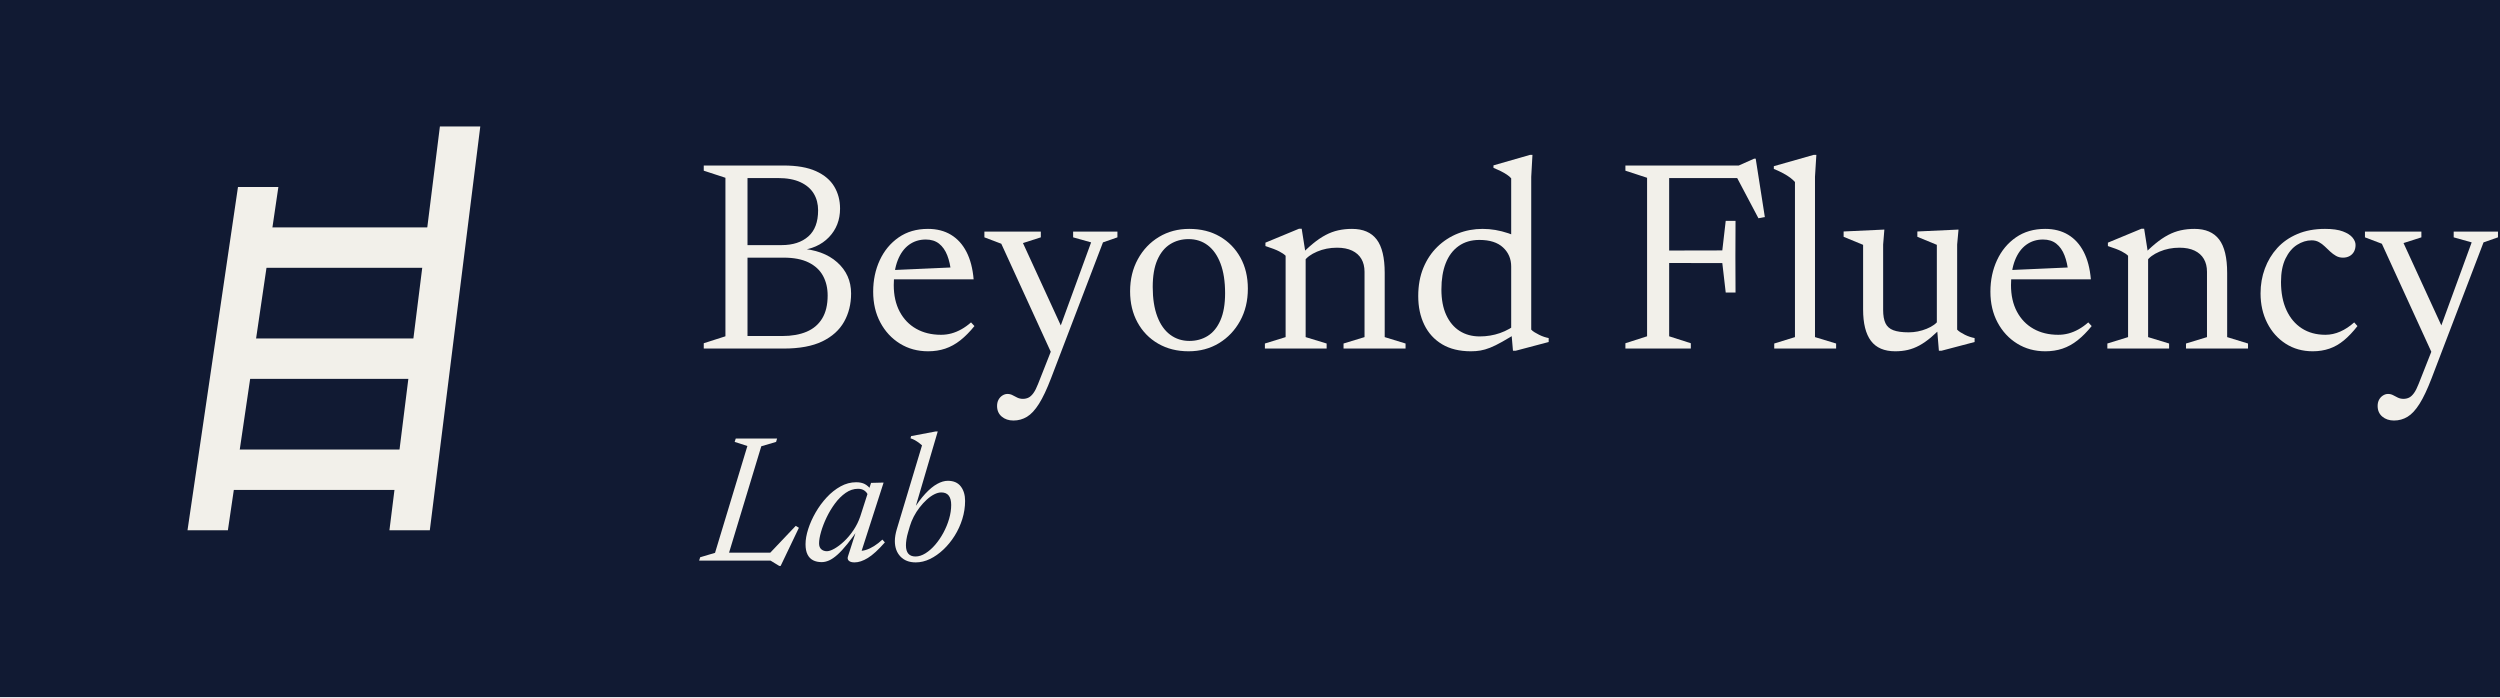
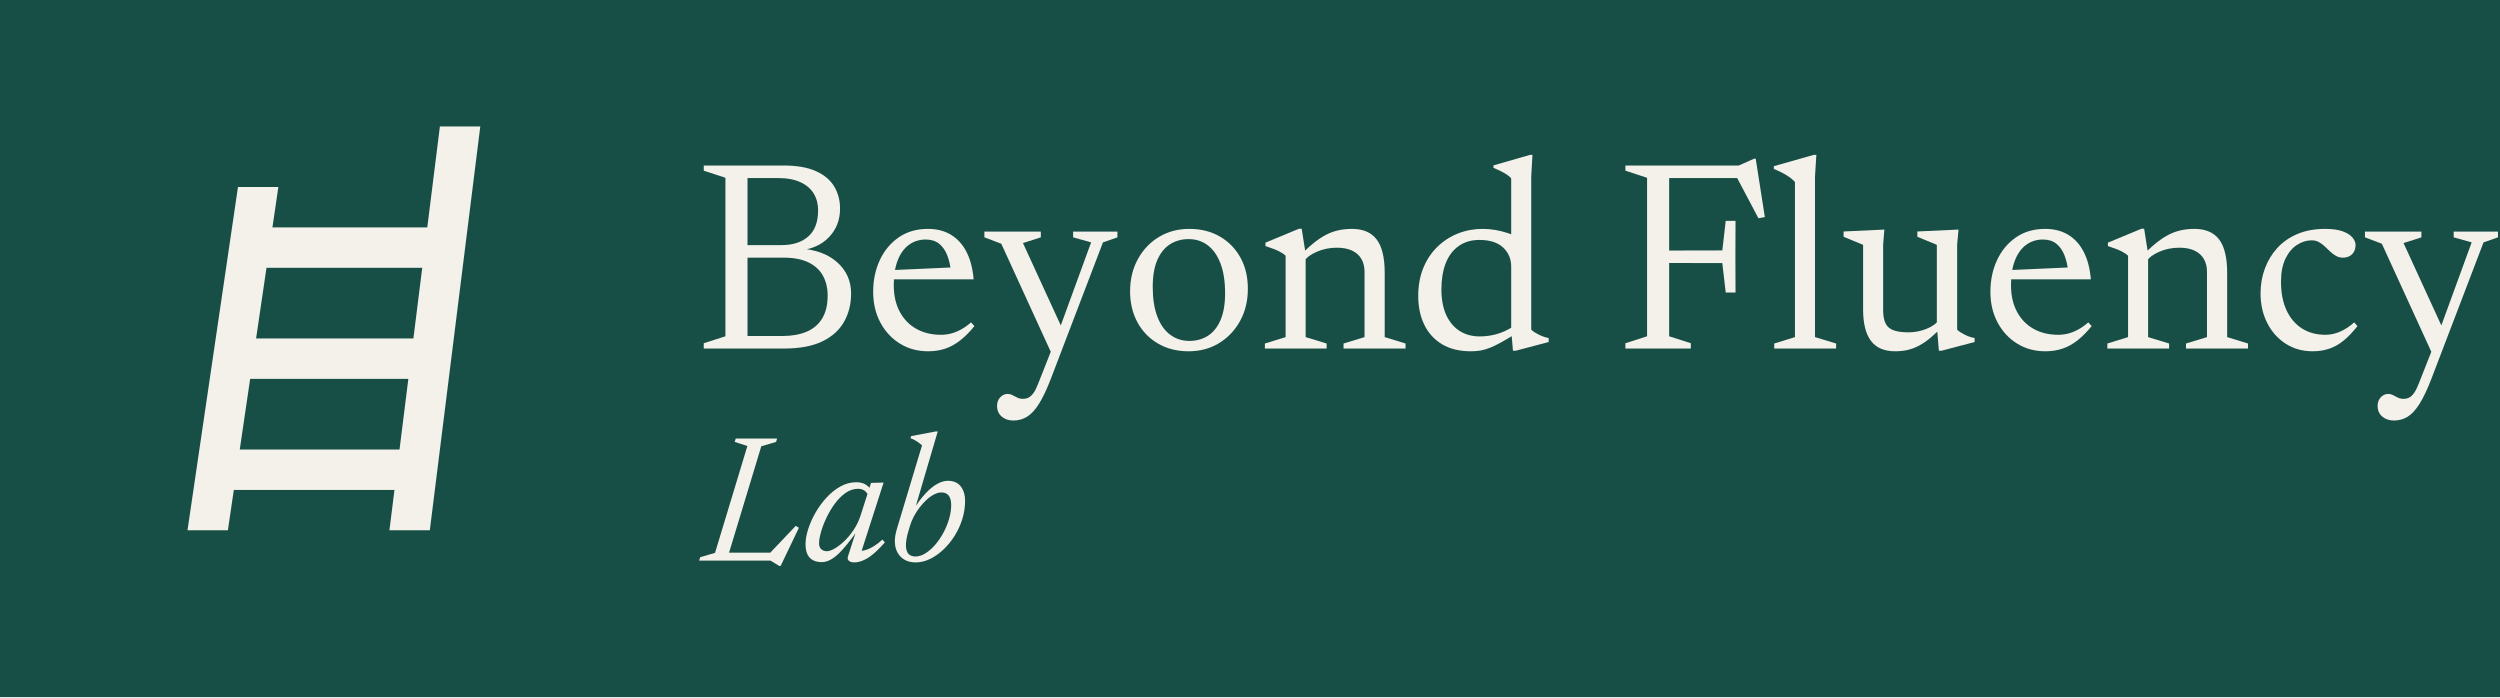
<svg xmlns="http://www.w3.org/2000/svg" width="520" height="145" viewBox="0 0 520 145">
-   <rect width="520" height="145" fill="#111A33" />
-   <g transform="translate(18 20) scale(2.1)" color="#F2F0EA">
+   <rect width="520" height="145" fill="#174F46" />
+   <g transform="translate(18 20) scale(2.1)" color="#F4F1EA">
    <path d="M10 43 15 9H19L14 43Z" fill="currentColor" />
    <path d="M30 43 35 3H39L34 43Z" fill="currentColor" />
    <path d="M16 13H35L34.5 17H15.5Z" fill="currentColor" />
    <path d="M14.5 24H33.5L33 28H14Z" fill="currentColor" />
    <path d="M13 35H32L31.5 39H12.5Z" fill="currentColor" />
  </g>
-   <path d="M332 1251 336 1343H669Q816 1343 907.5 1301.5Q999 1260 1041.5 1188.5Q1084 1117 1084 1027Q1084 902 1002.5 817.0Q921 732 781 719L785 734Q961 724 1063.0 633.0Q1165 542 1165 404Q1165 288 1113.5 196.5Q1062 105 953.5 52.5Q845 0 670 0H337L334 92H660Q764 92 838.5 123.5Q913 155 953.0 221.0Q993 287 993 389Q993 471 959.0 533.5Q925 596 853.5 631.5Q782 667 670 667H333L332 759H655Q779 759 851.0 822.5Q923 886 923 1014Q923 1084 891.0 1137.0Q859 1190 793.5 1220.5Q728 1251 628 1251ZM84 0V39L243 90V1253L84 1305V1343H405V0Z" transform="translate(144.000,72.5) scale(0.02835,-0.02835)" fill="#F2F0EA" />
-   <path d="M477 878Q574 878 645.5 835.0Q717 792 759.5 709.5Q802 627 812 508H198L200 575L715 598L647 556Q640 629 618.5 684.0Q597 739 558.5 769.5Q520 800 461 800Q391 800 338.0 761.5Q285 723 255.5 648.5Q226 574 226 466Q226 353 269.5 271.0Q313 189 391.0 145.0Q469 101 573 101Q612 101 649.0 111.0Q686 121 722.5 141.5Q759 162 793 192L818 165Q767 102 714.5 60.5Q662 19 604.0 -0.5Q546 -20 478 -20Q362 -20 271.0 36.5Q180 93 127.5 191.5Q75 290 75 417Q75 544 123.5 648.5Q172 753 262.0 815.5Q352 878 477 878Z" transform="translate(179.494,72.5) scale(0.02835,-0.02835)" fill="#F2F0EA" />
-   <path d="M578 149 501 -37 132 769 8 816V858H422V816L291 774ZM221 -528Q169 -528 135.0 -499.0Q101 -470 101 -421Q101 -395 111.5 -375.5Q122 -356 140.0 -344.5Q158 -333 177 -333Q198 -333 214.5 -342.0Q231 -351 249.5 -360.0Q268 -369 291 -369Q313 -369 331.5 -360.0Q350 -351 367.5 -327.0Q385 -303 402 -259L518 35L566 163L791 779L659 816V858H984V816L878 779L497 -218Q451 -338 408.5 -405.5Q366 -473 320.5 -500.5Q275 -528 221 -528Z" transform="translate(204.527,72.5) scale(0.02835,-0.02835)" fill="#F2F0EA" />
-   <path d="M510 56Q586 56 645.0 93.0Q704 130 738.0 208.0Q772 286 772 406Q772 535 738.5 623.5Q705 712 645.0 757.5Q585 803 504 803Q428 803 368.5 765.5Q309 728 275.0 650.5Q241 573 241 452Q241 324 274.5 235.5Q308 147 369.0 101.5Q430 56 510 56ZM504 -20Q378 -20 281.0 36.0Q184 92 129.5 191.5Q75 291 75 420Q75 552 132.0 656.0Q189 760 287.0 819.0Q385 878 509 878Q637 878 733.5 822.0Q830 766 884.5 667.5Q939 569 939 439Q939 306 882.0 202.5Q825 99 727.0 39.5Q629 -20 504 -20Z" transform="translate(232.934,72.5) scale(0.02835,-0.02835)" fill="#F2F0EA" />
-   <path d="M349 695V84L503 37V0H50V37L202 84V681Q186 697 154.0 713.5Q122 730 54 752V777L300 879H320ZM627 37 781 84V563Q781 618 758.0 657.5Q735 697 690.0 718.5Q645 740 579 740Q500 740 432.5 711.0Q365 682 338 641L300 673Q354 730 402.0 769.5Q450 809 495.5 833.0Q541 857 588.5 867.5Q636 878 689 878Q811 878 870.0 800.5Q929 723 929 555V84L1082 37V0H627Z" transform="translate(261.681,72.5) scale(0.02835,-0.02835)" fill="#F2F0EA" />
-   <path d="M758 602Q758 686 698.5 741.5Q639 797 525 797Q436 797 373.0 752.5Q310 708 278.0 627.0Q246 546 246 434Q246 323 281.5 246.0Q317 169 380.0 129.0Q443 89 527 89Q605 89 675.5 113.5Q746 138 813 191V122Q742 78 691.5 49.5Q641 21 603.0 6.0Q565 -9 532.0 -14.5Q499 -20 463 -20Q337 -20 251.0 31.5Q165 83 120.5 174.5Q76 266 76 385Q76 501 113.5 592.0Q151 683 217.0 747.0Q283 811 368.0 844.5Q453 878 548 878Q596 878 642.5 870.0Q689 862 738.5 845.5Q788 829 844 801L758 745V1249Q746 1263 726.5 1276.0Q707 1289 682.0 1301.5Q657 1314 628 1326V1344L896 1421H914L905 1260V139Q914 129 929.5 119.5Q945 110 963.0 101.0Q981 92 999.0 86.0Q1017 80 1033 77V48L791 -16H771L758 135Z" transform="translate(292.838,72.5) scale(0.02835,-0.02835)" fill="#F2F0EA" />
-   <path d="" transform="translate(323.087,72.5) scale(0.02835,-0.02835)" fill="#F2F0EA" />
-   <path d="M892 937 891 674 892 411H820L795 627L309 628V719L795 720L820 937ZM1028 1393H1040L1107 965L1060 956L893 1272L1027 1251H274V1343H916ZM405 1343V90L564 39V0H84V39L243 90V1253L84 1305V1343Z" transform="translate(335.703,72.5) scale(0.02835,-0.02835)" fill="#F2F0EA" />
-   <path d="M330 84 485 37V0H31V37L183 84V1222Q170 1237 149.0 1253.0Q128 1269 97.5 1285.5Q67 1302 28 1318V1338L320 1421H340L330 1261Z" transform="translate(368.163,72.5) scale(0.02835,-0.02835)" fill="#F2F0EA" />
-   <path d="M316 283Q316 222 333.0 186.0Q350 150 391.0 134.5Q432 119 503 119Q571 119 635.0 145.0Q699 171 724 210L762 173Q711 119 667.0 82.0Q623 45 581.5 22.5Q540 0 497.0 -10.0Q454 -20 405 -20Q284 -20 226.5 56.5Q169 133 169 287V761L26 820V859L325 873L316 763ZM725 -16 710 166V761L567 820V859L869 873L859 763V139Q868 129 883.0 119.5Q898 110 916.0 101.0Q934 92 952.5 86.0Q971 80 987 77V48L744 -16Z" transform="translate(382.735,72.5) scale(0.02835,-0.02835)" fill="#F2F0EA" />
-   <path d="M477 878Q574 878 645.5 835.0Q717 792 759.5 709.5Q802 627 812 508H198L200 575L715 598L647 556Q640 629 618.5 684.0Q597 739 558.5 769.5Q520 800 461 800Q391 800 338.0 761.5Q285 723 255.5 648.5Q226 574 226 466Q226 353 269.5 271.0Q313 189 391.0 145.0Q469 101 573 101Q612 101 649.0 111.0Q686 121 722.5 141.5Q759 162 793 192L818 165Q767 102 714.5 60.5Q662 19 604.0 -0.5Q546 -20 478 -20Q362 -20 271.0 36.5Q180 93 127.5 191.5Q75 290 75 417Q75 544 123.5 648.5Q172 753 262.0 815.5Q352 878 477 878Z" transform="translate(411.879,72.5) scale(0.02835,-0.02835)" fill="#F2F0EA" />
-   <path d="M349 695V84L503 37V0H50V37L202 84V681Q186 697 154.0 713.5Q122 730 54 752V777L300 879H320ZM627 37 781 84V563Q781 618 758.0 657.5Q735 697 690.0 718.5Q645 740 579 740Q500 740 432.5 711.0Q365 682 338 641L300 673Q354 730 402.0 769.5Q450 809 495.5 833.0Q541 857 588.5 867.5Q636 878 689 878Q811 878 870.0 800.5Q929 723 929 555V84L1082 37V0H627Z" transform="translate(436.912,72.5) scale(0.02835,-0.02835)" fill="#F2F0EA" />
-   <path d="M548 878Q630 878 679.0 859.5Q728 841 750.0 814.0Q772 787 772 760Q772 732 760.5 711.0Q749 690 728.0 678.5Q707 667 680 667Q651 667 628.5 680.0Q606 693 586.0 711.5Q566 730 546.5 749.0Q527 768 503.5 781.0Q480 794 450 794Q395 794 343.0 761.0Q291 728 258.0 660.0Q225 592 225 489Q225 369 265.0 282.0Q305 195 378.0 148.0Q451 101 551 101Q606 101 659.5 124.5Q713 148 762 192L786 165Q737 102 687.0 60.5Q637 19 580.5 -0.5Q524 -20 458 -20Q346 -20 259.5 35.5Q173 91 124.0 187.5Q75 284 75 405Q75 501 106.5 586.5Q138 672 197.5 737.5Q257 803 345.5 840.5Q434 878 548 878Z" transform="translate(468.069,72.5) scale(0.02835,-0.02835)" fill="#F2F0EA" />
-   <path d="M578 149 501 -37 132 769 8 816V858H422V816L291 774ZM221 -528Q169 -528 135.0 -499.0Q101 -470 101 -421Q101 -395 111.5 -375.5Q122 -356 140.0 -344.5Q158 -333 177 -333Q198 -333 214.5 -342.0Q231 -351 249.5 -360.0Q268 -369 291 -369Q313 -369 331.5 -360.0Q350 -351 367.5 -327.0Q385 -303 402 -259L518 35L566 163L791 779L659 816V858H984V816L878 779L497 -218Q451 -338 408.5 -405.5Q366 -473 320.5 -500.5Q275 -528 221 -528Z" transform="translate(491.684,72.5) scale(0.02835,-0.02835)" fill="#F2F0EA" />
-   <path d="M648 1258 267 0H-36L-24 37L139 85L495 1261L355 1306L367 1343H822L811 1306ZM728 67 1027 382 1062 361 861 -59H846L749 0H192L221 87H807Z" transform="translate(146.100,116.6) scale(0.0189,-0.0189)" fill="#F2F0EA" />
-   <path d="M490 46 594 370H620Q544 258 483.5 183.0Q423 108 373.5 64.0Q324 20 282.0 1.5Q240 -17 201 -17Q147 -17 107.0 3.0Q67 23 45.0 66.5Q23 110 23 180Q23 256 52.5 347.5Q82 439 134.0 529.5Q186 620 256.0 695.5Q326 771 408.5 816.5Q491 862 580 862Q638 862 676.0 841.5Q714 821 745 779L707 726Q698 751 670.5 770.5Q643 790 600 790Q529 790 464.5 745.0Q400 700 346.5 627.5Q293 555 254.0 473.0Q215 391 193.5 315.5Q172 240 172 189Q172 146 196.5 124.5Q221 103 258 103Q291 103 341.5 131.5Q392 160 446.5 211.0Q501 262 549.0 332.5Q597 403 625 485L744 855L862 858H882L629 72L612 109Q644 104 687.0 117.0Q730 130 777.0 159.5Q824 189 869 231L896 200Q788 77 708.5 28.5Q629 -20 562 -20Q519 -20 499.5 -2.0Q480 16 490 46Z" transform="translate(167.117,116.6) scale(0.0189,-0.0189)" fill="#F2F0EA" />
-   <path d="M225 313Q212 270 206.5 233.0Q201 196 201 168Q201 106 227.5 75.5Q254 45 306 45Q360 45 416.0 80.0Q472 115 522.5 173.5Q573 232 613.0 306.0Q653 380 676.0 459.0Q699 538 699 612Q699 680 672.0 715.0Q645 750 590 750Q554 750 512.5 729.0Q471 708 430.0 670.5Q389 633 352.0 585.5Q315 538 287.0 484.0Q259 430 243 375ZM378 1268Q359 1285 341.0 1298.5Q323 1312 301.5 1324.0Q280 1336 251 1346L258 1370L528 1421H551L284 513L275 548Q347 664 414.5 736.5Q482 809 544.5 843.5Q607 878 662 878Q757 878 804.5 816.0Q852 754 852 657Q852 556 821.5 457.5Q791 359 737.0 273.0Q683 187 613.0 121.0Q543 55 465.5 17.5Q388 -20 309 -20Q202 -20 140.5 44.5Q79 109 79 215Q79 245 84.5 277.5Q90 310 100 344Z" transform="translate(184.637,116.6) scale(0.0189,-0.0189)" fill="#F2F0EA" />
+   <path d="M332 1251 336 1343H669Q816 1343 907.5 1301.5Q999 1260 1041.5 1188.5Q1084 1117 1084 1027Q1084 902 1002.5 817.0Q921 732 781 719L785 734Q961 724 1063.0 633.0Q1165 542 1165 404Q1165 288 1113.5 196.5Q1062 105 953.5 52.5Q845 0 670 0H337L334 92H660Q764 92 838.5 123.5Q913 155 953.0 221.0Q993 287 993 389Q993 471 959.0 533.5Q925 596 853.5 631.5Q782 667 670 667H333L332 759H655Q779 759 851.0 822.5Q923 886 923 1014Q923 1084 891.0 1137.0Q859 1190 793.5 1220.5Q728 1251 628 1251ZM84 0V39L243 90V1253L84 1305V1343H405V0Z" transform="translate(144.000,72.5) scale(0.02835,-0.02835)" fill="#F4F1EA" />
+   <path d="M477 878Q574 878 645.5 835.0Q717 792 759.5 709.5Q802 627 812 508H198L200 575L715 598L647 556Q640 629 618.5 684.0Q597 739 558.5 769.5Q520 800 461 800Q391 800 338.0 761.5Q285 723 255.5 648.5Q226 574 226 466Q226 353 269.5 271.0Q313 189 391.0 145.0Q469 101 573 101Q612 101 649.0 111.0Q686 121 722.5 141.5Q759 162 793 192L818 165Q767 102 714.5 60.5Q662 19 604.0 -0.5Q546 -20 478 -20Q362 -20 271.0 36.5Q180 93 127.5 191.5Q75 290 75 417Q75 544 123.5 648.5Q172 753 262.0 815.5Q352 878 477 878Z" transform="translate(179.494,72.5) scale(0.02835,-0.02835)" fill="#F4F1EA" />
+   <path d="M578 149 501 -37 132 769 8 816V858H422V816L291 774ZM221 -528Q169 -528 135.0 -499.0Q101 -470 101 -421Q101 -395 111.5 -375.5Q122 -356 140.0 -344.5Q158 -333 177 -333Q198 -333 214.5 -342.0Q231 -351 249.5 -360.0Q268 -369 291 -369Q313 -369 331.5 -360.0Q350 -351 367.5 -327.0Q385 -303 402 -259L518 35L566 163L791 779L659 816V858H984V816L878 779L497 -218Q451 -338 408.5 -405.5Q366 -473 320.5 -500.5Q275 -528 221 -528Z" transform="translate(204.527,72.5) scale(0.02835,-0.02835)" fill="#F4F1EA" />
+   <path d="M510 56Q586 56 645.0 93.0Q704 130 738.0 208.0Q772 286 772 406Q772 535 738.5 623.5Q705 712 645.0 757.5Q585 803 504 803Q428 803 368.5 765.5Q309 728 275.0 650.5Q241 573 241 452Q241 324 274.5 235.5Q308 147 369.0 101.5Q430 56 510 56ZM504 -20Q378 -20 281.0 36.0Q184 92 129.5 191.5Q75 291 75 420Q75 552 132.0 656.0Q189 760 287.0 819.0Q385 878 509 878Q637 878 733.5 822.0Q830 766 884.5 667.5Q939 569 939 439Q939 306 882.0 202.5Q825 99 727.0 39.5Q629 -20 504 -20Z" transform="translate(232.934,72.5) scale(0.02835,-0.02835)" fill="#F4F1EA" />
+   <path d="M349 695V84L503 37V0H50V37L202 84V681Q186 697 154.0 713.5Q122 730 54 752V777L300 879H320ZM627 37 781 84V563Q781 618 758.0 657.5Q735 697 690.0 718.5Q645 740 579 740Q500 740 432.5 711.0Q365 682 338 641L300 673Q354 730 402.0 769.5Q450 809 495.5 833.0Q541 857 588.5 867.5Q636 878 689 878Q811 878 870.0 800.5Q929 723 929 555V84L1082 37V0H627Z" transform="translate(261.681,72.5) scale(0.02835,-0.02835)" fill="#F4F1EA" />
+   <path d="M758 602Q758 686 698.5 741.5Q639 797 525 797Q436 797 373.0 752.5Q310 708 278.0 627.0Q246 546 246 434Q246 323 281.5 246.0Q317 169 380.0 129.0Q443 89 527 89Q605 89 675.5 113.5Q746 138 813 191V122Q742 78 691.5 49.5Q641 21 603.0 6.0Q565 -9 532.0 -14.5Q499 -20 463 -20Q337 -20 251.0 31.5Q165 83 120.5 174.5Q76 266 76 385Q76 501 113.5 592.0Q151 683 217.0 747.0Q283 811 368.0 844.5Q453 878 548 878Q596 878 642.5 870.0Q689 862 738.5 845.5Q788 829 844 801L758 745V1249Q746 1263 726.5 1276.0Q707 1289 682.0 1301.5Q657 1314 628 1326V1344L896 1421H914L905 1260V139Q914 129 929.5 119.5Q945 110 963.0 101.0Q981 92 999.0 86.0Q1017 80 1033 77V48L791 -16H771L758 135Z" transform="translate(292.838,72.5) scale(0.02835,-0.02835)" fill="#F4F1EA" />
+   <path d="" transform="translate(323.087,72.5) scale(0.02835,-0.02835)" fill="#F4F1EA" />
+   <path d="M892 937 891 674 892 411H820L795 627L309 628V719L795 720L820 937ZM1028 1393H1040L1107 965L1060 956L893 1272L1027 1251H274V1343H916ZM405 1343V90L564 39V0H84V39L243 90V1253L84 1305V1343Z" transform="translate(335.703,72.5) scale(0.02835,-0.02835)" fill="#F4F1EA" />
+   <path d="M330 84 485 37V0H31V37L183 84V1222Q170 1237 149.0 1253.0Q128 1269 97.5 1285.5Q67 1302 28 1318V1338L320 1421H340L330 1261Z" transform="translate(368.163,72.5) scale(0.02835,-0.02835)" fill="#F4F1EA" />
+   <path d="M316 283Q316 222 333.0 186.0Q350 150 391.0 134.5Q432 119 503 119Q571 119 635.0 145.0Q699 171 724 210L762 173Q711 119 667.0 82.0Q623 45 581.5 22.5Q540 0 497.0 -10.0Q454 -20 405 -20Q284 -20 226.5 56.5Q169 133 169 287V761L26 820V859L325 873L316 763ZM725 -16 710 166V761L567 820V859L869 873L859 763V139Q868 129 883.0 119.5Q898 110 916.0 101.0Q934 92 952.5 86.0Q971 80 987 77V48L744 -16Z" transform="translate(382.735,72.5) scale(0.02835,-0.02835)" fill="#F4F1EA" />
+   <path d="M477 878Q574 878 645.5 835.0Q717 792 759.5 709.5Q802 627 812 508H198L200 575L715 598L647 556Q640 629 618.5 684.0Q597 739 558.5 769.5Q520 800 461 800Q391 800 338.0 761.5Q285 723 255.5 648.5Q226 574 226 466Q226 353 269.5 271.0Q313 189 391.0 145.0Q469 101 573 101Q612 101 649.0 111.0Q686 121 722.5 141.5Q759 162 793 192L818 165Q767 102 714.5 60.5Q662 19 604.0 -0.5Q546 -20 478 -20Q362 -20 271.0 36.5Q180 93 127.5 191.5Q75 290 75 417Q75 544 123.5 648.5Q172 753 262.0 815.5Q352 878 477 878Z" transform="translate(411.879,72.5) scale(0.02835,-0.02835)" fill="#F4F1EA" />
+   <path d="M349 695V84L503 37V0H50V37L202 84V681Q186 697 154.0 713.5Q122 730 54 752V777L300 879H320ZM627 37 781 84V563Q781 618 758.0 657.5Q735 697 690.0 718.5Q645 740 579 740Q500 740 432.5 711.0Q365 682 338 641L300 673Q354 730 402.0 769.5Q450 809 495.5 833.0Q541 857 588.5 867.5Q636 878 689 878Q811 878 870.0 800.5Q929 723 929 555V84L1082 37V0H627Z" transform="translate(436.912,72.5) scale(0.02835,-0.02835)" fill="#F4F1EA" />
+   <path d="M548 878Q630 878 679.0 859.5Q728 841 750.0 814.0Q772 787 772 760Q772 732 760.5 711.0Q749 690 728.0 678.5Q707 667 680 667Q651 667 628.5 680.0Q606 693 586.0 711.5Q566 730 546.5 749.0Q527 768 503.5 781.0Q480 794 450 794Q395 794 343.0 761.0Q291 728 258.0 660.0Q225 592 225 489Q225 369 265.0 282.0Q305 195 378.0 148.0Q451 101 551 101Q606 101 659.5 124.5Q713 148 762 192L786 165Q737 102 687.0 60.5Q637 19 580.5 -0.5Q524 -20 458 -20Q346 -20 259.5 35.5Q173 91 124.0 187.5Q75 284 75 405Q75 501 106.5 586.5Q138 672 197.5 737.5Q257 803 345.5 840.5Q434 878 548 878Z" transform="translate(468.069,72.5) scale(0.02835,-0.02835)" fill="#F4F1EA" />
+   <path d="M578 149 501 -37 132 769 8 816V858H422V816L291 774ZM221 -528Q169 -528 135.0 -499.0Q101 -470 101 -421Q101 -395 111.5 -375.5Q122 -356 140.0 -344.5Q158 -333 177 -333Q198 -333 214.5 -342.0Q231 -351 249.5 -360.0Q268 -369 291 -369Q313 -369 331.5 -360.0Q350 -351 367.5 -327.0Q385 -303 402 -259L518 35L566 163L791 779L659 816V858H984V816L878 779L497 -218Q451 -338 408.5 -405.5Q366 -473 320.5 -500.5Q275 -528 221 -528Z" transform="translate(491.684,72.5) scale(0.02835,-0.02835)" fill="#F4F1EA" />
+   <path d="M648 1258 267 0H-36L-24 37L139 85L495 1261L355 1306L367 1343H822L811 1306ZM728 67 1027 382 1062 361 861 -59H846L749 0H192L221 87H807Z" transform="translate(146.100,116.6) scale(0.0189,-0.0189)" fill="#F4F1EA" />
+   <path d="M490 46 594 370H620Q544 258 483.5 183.0Q423 108 373.5 64.0Q324 20 282.0 1.5Q240 -17 201 -17Q147 -17 107.0 3.0Q67 23 45.0 66.5Q23 110 23 180Q23 256 52.5 347.5Q82 439 134.0 529.5Q186 620 256.0 695.5Q326 771 408.5 816.5Q491 862 580 862Q638 862 676.0 841.5Q714 821 745 779L707 726Q698 751 670.5 770.5Q643 790 600 790Q529 790 464.5 745.0Q400 700 346.5 627.5Q293 555 254.0 473.0Q215 391 193.5 315.5Q172 240 172 189Q172 146 196.5 124.5Q221 103 258 103Q291 103 341.5 131.5Q392 160 446.5 211.0Q501 262 549.0 332.5Q597 403 625 485L744 855L862 858H882L629 72L612 109Q644 104 687.0 117.0Q730 130 777.0 159.5Q824 189 869 231L896 200Q788 77 708.5 28.5Q629 -20 562 -20Q519 -20 499.5 -2.0Q480 16 490 46Z" transform="translate(167.117,116.6) scale(0.0189,-0.0189)" fill="#F4F1EA" />
+   <path d="M225 313Q212 270 206.5 233.0Q201 196 201 168Q201 106 227.5 75.5Q254 45 306 45Q360 45 416.0 80.0Q472 115 522.5 173.5Q573 232 613.0 306.0Q653 380 676.0 459.0Q699 538 699 612Q699 680 672.0 715.0Q645 750 590 750Q554 750 512.5 729.0Q471 708 430.0 670.5Q389 633 352.0 585.5Q315 538 287.0 484.0Q259 430 243 375ZM378 1268Q359 1285 341.0 1298.5Q323 1312 301.5 1324.0Q280 1336 251 1346L258 1370L528 1421H551L284 513L275 548Q347 664 414.5 736.5Q482 809 544.5 843.5Q607 878 662 878Q757 878 804.5 816.0Q852 754 852 657Q852 556 821.5 457.5Q791 359 737.0 273.0Q683 187 613.0 121.0Q543 55 465.5 17.5Q388 -20 309 -20Q202 -20 140.5 44.5Q79 109 79 215Q79 245 84.5 277.5Q90 310 100 344Z" transform="translate(184.637,116.6) scale(0.0189,-0.0189)" fill="#F4F1EA" />
</svg>
